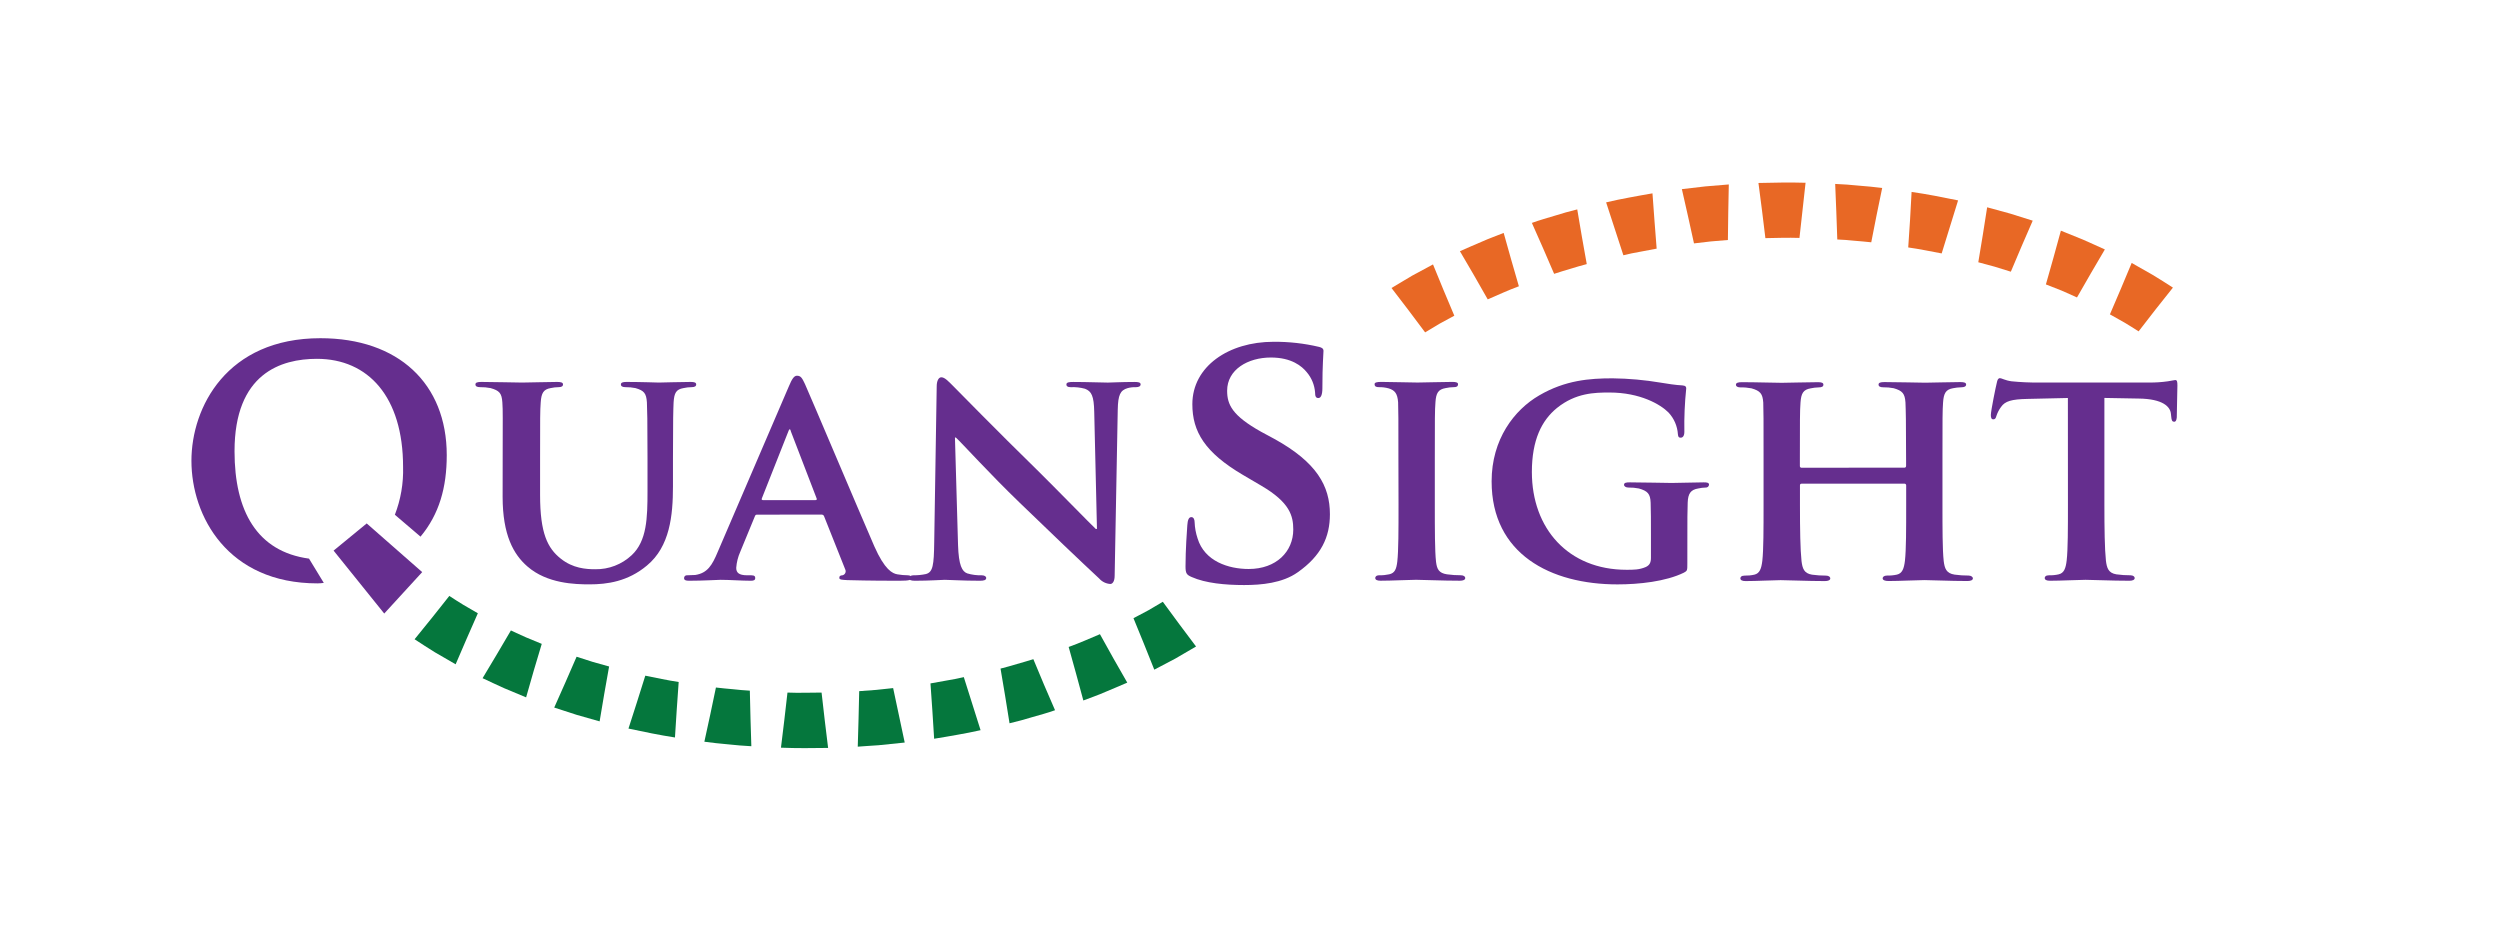
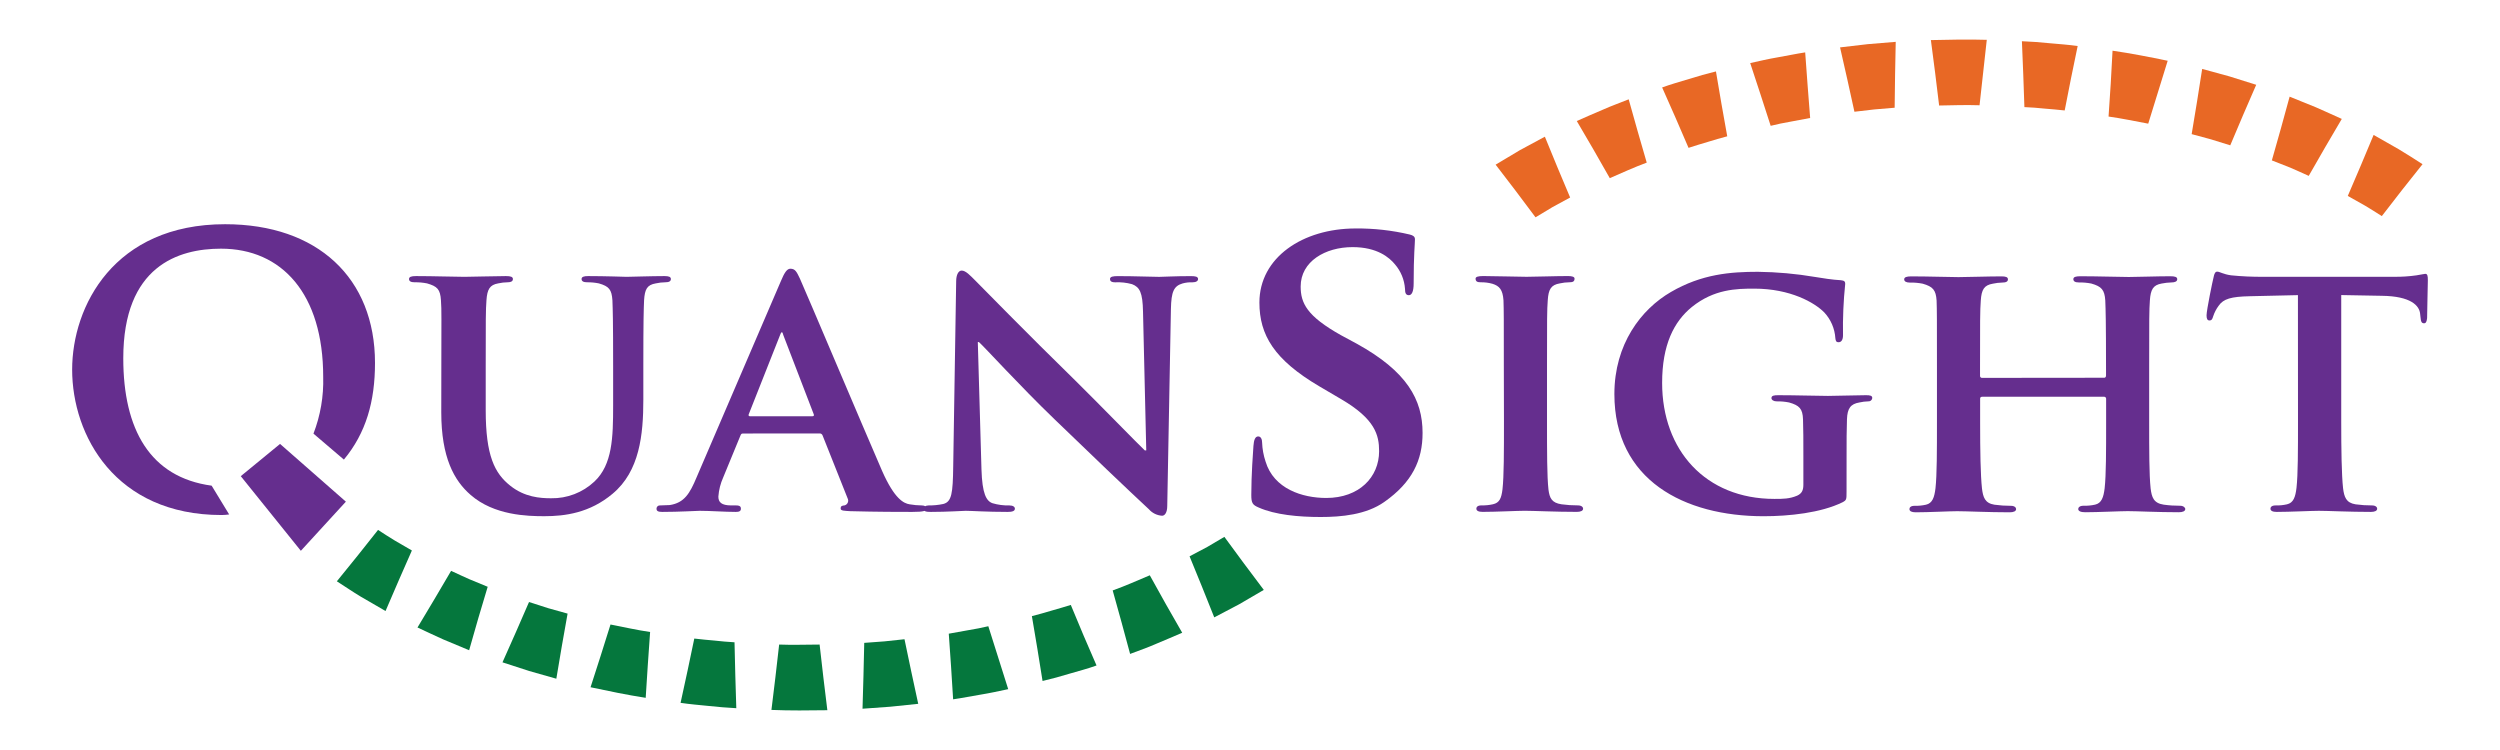
- <svg xmlns="http://www.w3.org/2000/svg" id="Layer_1" data-name="Layer 1" viewBox="0 0 914.16 346.02">
-   <defs>
-     <style>.cls-1{fill:#652e8e;}.cls-2{fill:#05773d;}.cls-3{fill:#e86825;}</style>
+ <svg xmlns="http://www.w3.org/2000/svg" id="Layer_1" data-name="Layer 1" viewBox="0 0 300 90" version="1.1" width="300" height="90">
+   <defs id="defs3761">
+     <style id="style3759">.cls-1{fill:#652e8e;}.cls-2{fill:#05773d;}.cls-3{fill:#e86825;}</style>
  </defs>
-   <polygon class="cls-1" points="154.38 209.2 140.5 224.35 121.98 201.34 134.09 191.4 154.38 209.2" />
-   <path class="cls-1" d="M113,204.27C94,201.69,85.76,186.93,85.76,165c0-28.47,17-33.79,30.13-33.79,18.75,0,31.5,13.9,31.5,39.51a45,45,0,0,1-3,17.51l9.38,8c6.82-8.2,9.59-17.93,9.59-29.79,0-26.19-17.73-42.77-46.2-42.77C82.9,123.67,70,148.94,70,168.5c0,20.24,13.26,44.82,46.08,44.82a17.31,17.31,0,0,0,2.32-.18Z" />
-   <path class="cls-1" d="M183.81,167.48c0-14.59.11-17.31-.12-20.36-.22-3.4-1.13-4.3-4.3-5.21a18.3,18.3,0,0,0-3.84-.34c-1.13,0-1.7-.33-1.7-1s.68-.91,2.15-.91c5.32,0,12,.23,14.93.23,2.49,0,9.17-.23,12.79-.23,1.47,0,2.15.23,2.15.91s-.57,1-1.59,1a14.28,14.28,0,0,0-2.94.34c-2.6.46-3.39,1.81-3.62,5.21-.23,3-.23,5.77-.23,20.36V181c0,14,2.72,19.45,7.59,23.3,4.41,3.51,9.16,3.85,12.55,3.85A19,19,0,0,0,231,203c5.55-5.21,5.77-13.58,5.77-23.42V167.48c0-14.59-.11-17.31-.22-20.36-.23-3.28-1-4.3-4.19-5.21a17.54,17.54,0,0,0-3.62-.34c-1.13,0-1.7-.33-1.7-1s.68-.91,2-.91c5.09,0,11.76.23,11.88.23,1.13,0,7.8-.23,11.65-.23,1.36,0,2,.23,2,.91s-.57,1-1.7,1a14.2,14.2,0,0,0-2.94.34c-2.72.46-3.4,1.81-3.62,5.21-.12,3-.23,5.77-.23,20.36v10.3c0,10.74-1.13,22.06-9.5,29-7,5.88-14.6,6.9-21,6.9-5.21,0-15.5-.23-22.74-6.56-5.09-4.41-9.05-11.54-9.05-25.46Z" />
-   <path class="cls-1" d="M276.91,188.19c-.57,0-.68.11-.91.67l-5.31,12.9a17.47,17.47,0,0,0-1.48,5.88c0,1.7.91,2.72,4,2.72h1.48c1.24,0,1.47.45,1.47,1,0,.79-.57,1-1.59,1-3.28,0-7.92-.34-11.08-.34-1,0-6.34.34-11.54.34-1.25,0-1.81-.23-1.81-1a1,1,0,0,1,1.13-1c.9,0,2-.11,2.94-.11,4.52-.68,6.22-3.62,8.26-8.49l26-60.52c1.13-2.72,1.92-3.85,2.94-3.85,1.47,0,1.92.9,2.94,3.05,2.38,5.32,19,44.69,25.34,59.29,3.85,8.71,6.68,10,8.49,10.29a23.51,23.51,0,0,0,3.73.34c.91,0,1.36.34,1.36,1s-.57,1-4.3,1c-3.51,0-10.75,0-19.12-.23-1.81-.11-2.94-.11-2.94-.79s.22-.91,1.24-1a1.51,1.51,0,0,0,.91-2.15l-7.7-19.35a.93.93,0,0,0-1-.67Zm21.27-5.32c.45,0,.56-.23.45-.57l-9.39-24.43c-.11-.34-.23-.91-.45-.91s-.46.57-.57.91l-9.62,24.32c-.22.45,0,.68.34.68Z" />
-   <path class="cls-1" d="M350.32,199.27c.23,7.47,1.47,9.73,3.4,10.41a16.73,16.73,0,0,0,5.2.68c1.13,0,1.7.45,1.7,1,0,.79-.91,1-2.26,1-6.45,0-11.09-.34-12.9-.34-.91,0-5.66.34-10.75.34-1.36,0-2.26-.12-2.26-1,0-.57.68-1,1.58-1a20.48,20.48,0,0,0,4.53-.45c2.6-.68,2.94-3.28,3.05-11.66l.91-57c0-1.93.68-3.29,1.69-3.29,1.25,0,2.61,1.48,4.3,3.17,1.25,1.25,16.18,16.52,30.66,30.66,6.79,6.68,20,20.25,21.5,21.61h.45l-1-42.76c-.11-5.89-1-7.58-3.39-8.49a16.6,16.6,0,0,0-5.21-.57c-1.24,0-1.58-.45-1.58-1,0-.79,1-.91,2.49-.91,5.2,0,10.52.23,12.67.23,1.13,0,4.86-.23,9.73-.23,1.36,0,2.26.12,2.26.91,0,.56-.56,1-1.7,1a10.06,10.06,0,0,0-3.05.34c-2.72.8-3.51,2.49-3.62,7.92l-1.13,60.64c0,2.15-.79,3.06-1.59,3.06a5.92,5.92,0,0,1-4.07-2c-6.22-5.77-18.67-17.65-29.07-27.72C362,173.37,351.45,161.71,349.53,160h-.34Z" />
-   <path class="cls-1" d="M435.76,211c-1.86-.8-2.26-1.34-2.26-3.88,0-6.14.53-13.22.66-15.09s.54-2.94,1.47-2.94,1.2,1.07,1.2,1.88a21.07,21.07,0,0,0,1.07,5.87c2.54,8.42,11.35,11.22,18.7,11.22,10.15,0,16.3-6.41,16.3-14.42,0-4.95-1.21-9.89-11.63-16l-6.81-4C440.57,165.45,436,157.83,436,147.81c0-13.88,13.36-22.83,29.65-22.83a69.76,69.76,0,0,1,16.7,1.87c1.07.26,1.6.66,1.6,1.47,0,1.46-.4,4.67-.4,13.62,0,2.4-.54,3.61-1.47,3.61s-1.2-.67-1.2-2a12.88,12.88,0,0,0-3.07-7.48c-1.74-2.13-5.48-5.34-13.09-5.34-8.42,0-16,4.41-16,12.15,0,5.08,1.87,9.09,12.42,15L466,160.5c15.49,8.55,20.3,17.23,20.3,27.52,0,8.41-3.21,15.22-11.75,21.23-5.61,4-13.36,4.68-19.64,4.68C448.05,213.93,440.84,213.26,435.76,211Z" />
-   <path class="cls-1" d="M511.35,167.48c0-14.59,0-17.31-.11-20.36-.23-3.28-1.25-4.41-3.4-5.09a12.66,12.66,0,0,0-3.62-.46c-1,0-1.58-.22-1.58-1.13,0-.56.79-.79,2.38-.79,3.73,0,10.52.23,13.34.23,2.49,0,8.94-.23,12.79-.23,1.24,0,2,.23,2,.79,0,.91-.57,1.13-1.59,1.13a14.2,14.2,0,0,0-2.94.34c-2.72.46-3.51,1.81-3.73,5.21-.23,3-.23,5.77-.23,20.36v17c0,9.28,0,17,.45,21,.34,2.61,1,4.08,4,4.53a36.67,36.67,0,0,0,5.09.34c1.13,0,1.59.57,1.59,1,0,.68-.79,1-1.93,1-6.56,0-13.35-.34-16.06-.34-2.26,0-9,.34-13,.34-1.25,0-1.92-.34-1.92-1,0-.45.34-1,1.58-1A14.52,14.52,0,0,0,508,210c2-.45,2.6-1.81,2.94-4.64.45-4,.45-11.65.45-20.93Z" />
-   <path class="cls-1" d="M617,206c0,2.6,0,2.71-1.24,3.39-6.68,3.28-16.52,4.3-24.33,4.3-24.43,0-46-11.09-46-37.67,0-15.39,8.26-26.14,17.42-31.45,9.51-5.55,18.44-6.23,26.81-6.23a113.41,113.41,0,0,1,17.65,1.59c2,.34,5.55.9,7.92,1,1.13.11,1.36.45,1.36,1.13a130.16,130.16,0,0,0-.68,15.84c0,1.47-.56,2.15-1.36,2.15s-.9-.46-1-1.25a12.85,12.85,0,0,0-3.4-7.92c-2.94-3-10.41-7.35-21.61-7.35-5.43,0-12.33.11-19.23,5.66-5.54,4.52-9.16,11.65-9.16,23.41,0,20.71,13.35,35.75,34.62,35.75,2.6,0,4.64,0,7-1,1.47-.67,1.92-1.69,1.92-3.39v-8.82c0-4.75,0-8.37-.11-11.32-.11-3.28-1.13-4.3-4.3-5.2a17.68,17.68,0,0,0-3.85-.34c-.9,0-1.58-.45-1.58-1,0-.79.79-.9,2.15-.9,5.2,0,12.33.22,15.27.22,3.17,0,8.38-.22,11.66-.22,1.35,0,2,.11,2,.9a1.14,1.14,0,0,1-1.24,1,13.36,13.36,0,0,0-2.72.34c-2.71.45-3.73,1.81-3.84,5.2-.12,2.95-.12,6.79-.12,11.54Z" />
-   <path class="cls-1" d="M696.42,171c.23,0,.57-.11.57-.68v-2c0-14.59-.11-18.1-.23-21.15-.22-3.28-1.13-4.3-4.3-5.21a18.3,18.3,0,0,0-3.84-.34c-1.13,0-1.7-.33-1.7-1s.68-.91,2.15-.91c5.32,0,12.33.23,14.93.23,2.38,0,8.94-.23,12.79-.23,1.47,0,2.15.23,2.15.91s-.68,1-1.81,1a17.38,17.38,0,0,0-3,.34c-2.6.46-3.39,1.81-3.62,5.21-.22,3-.22,5.77-.22,20.36v17c0,8.83,0,16.41.45,20.59.34,2.72.91,4.53,4,5a35.54,35.54,0,0,0,5.09.34c1,0,1.59.57,1.59,1,0,.68-.8,1-2,1-6.45,0-13-.34-15.73-.34-2.26,0-9.27.34-13.12.34-1.36,0-2.15-.34-2.15-1,0-.45.45-1,1.58-1a14.79,14.79,0,0,0,3.62-.34c2-.45,2.61-2.26,2.95-5.09.45-4.07.45-11.43.45-20.25v-7.35a.6.6,0,0,0-.57-.57H658.86c-.34,0-.68.11-.68.57v7.35c0,8.82.12,16.18.57,20.36.34,2.72.9,4.53,3.85,5a36.56,36.56,0,0,0,5.09.34c1.13,0,1.58.57,1.58,1,0,.68-.79,1-2,1-6.44,0-13.34-.34-16.17-.34-2.27,0-8.83.34-12.79.34-1.24,0-1.92-.34-1.92-1,0-.45.34-1,1.58-1a14.46,14.46,0,0,0,3.51-.34c2-.45,2.6-2.26,2.94-5.09.45-4.07.45-11.65.45-20.48v-17c0-14.59,0-17.31-.11-20.36-.22-3.28-1.13-4.3-4.3-5.21a18.75,18.75,0,0,0-4-.34c-1,0-1.69-.33-1.69-1s.79-.91,2.14-.91c5.32,0,11.88.23,14.6.23,2.38,0,9.28-.23,13.24-.23,1.35,0,2,.23,2,.91s-.56,1-1.81,1a15.12,15.12,0,0,0-2.83.34c-2.71.46-3.5,1.81-3.73,5.21-.23,3-.23,6.56-.23,21.15v2a.6.6,0,0,0,.68.68Z" />
-   <path class="cls-1" d="M756.15,145.53l-14.82.34c-5.77.12-8.15.8-9.62,2.94a11.36,11.36,0,0,0-1.7,3.29c-.22.79-.45,1.24-1.13,1.24s-.9-.57-.9-1.58c0-1.59,1.92-10.86,2.15-11.66.22-1.24.56-1.81,1.13-1.81.79,0,1.81.8,4.3,1.14a93.16,93.16,0,0,0,10,.45H785.9a45,45,0,0,0,6.79-.45c1.58-.23,2.37-.46,2.71-.46.68,0,.8.57.8,2,0,2-.23,9.16-.23,11.65-.11,1-.34,1.59-.91,1.59-.79,0-1-.46-1.13-1.93l-.11-1c-.23-2.49-2.83-5.43-11.77-5.54l-12.55-.23v38.92c0,8.83.11,16.41.56,20.59.34,2.72.91,4.53,3.85,5a36.67,36.67,0,0,0,5.09.34c1.13,0,1.58.57,1.58,1,0,.68-.79,1-1.92,1-6.56,0-13.24-.34-16.06-.34-2.27,0-9.06.34-13,.34-1.24,0-1.92-.34-1.92-1,0-.45.34-1,1.59-1a13.77,13.77,0,0,0,3.5-.34c2-.45,2.61-2.26,2.94-5.09.46-4.07.46-11.65.46-20.48Z" />
-   <g id="bottom">
-     <path class="cls-2" d="M166.61,242.91,159,238.5c-2.51-1.51-4.93-3.17-7.4-4.75q6.44-7.86,12.7-15.84c1.72,1.09,3.39,2.24,5.15,3.27l5.28,3.07C172,230.43,169.26,236.68,166.61,242.91Z" />
-     <path class="cls-2" d="M192.38,255l-8-3.34c-2.66-1.18-5.28-2.45-7.92-3.67q5.25-8.7,10.36-17.46c1.87.85,3.71,1.75,5.59,2.56l5.69,2.35Q195.14,245.15,192.38,255Z" />
-     <path class="cls-2" d="M219.26,263.78l-8.34-2.37-8.26-2.68q4.16-9.27,8.18-18.59l5.89,1.89c2,.59,4,1.12,6,1.68Q220.91,253.73,219.26,263.78Z" />
-     <path class="cls-2" d="M246.81,269.67c-5.69-.88-11.34-2.05-17-3.26q3.13-9.63,6.15-19.34c4.07.79,8.11,1.71,12.21,2.31Q247.43,259.52,246.81,269.67Z" />
-     <path class="cls-2" d="M274.74,272.87c-1.44-.1-2.87-.17-4.3-.29l-4.3-.41c-2.86-.28-5.73-.53-8.58-.95q2.19-9.9,4.23-19.82c2.06.28,4.13.41,6.2.62s4.13.44,6.2.53Q274.4,262.71,274.74,272.87Z" />
-     <path class="cls-2" d="M302.81,273.49c-5.75.08-11.49.15-17.24-.09q1.26-10.06,2.38-20.15c4.15.18,8.31,0,12.47,0Q301.55,263.42,302.81,273.49Z" />
-     <path class="cls-2" d="M330.82,271.52l-8.57.89-8.6.62q.32-10.15.53-20.3l6.22-.46,6.19-.66Q328.65,261.57,330.82,271.52Z" />
-     <path class="cls-2" d="M358.56,267c-2.82.6-5.63,1.22-8.47,1.68s-5.66,1.05-8.51,1.45c-.4-6.75-.85-13.48-1.34-20.23l6.13-1.1,3.06-.55,3-.65Q355.45,257.26,358.56,267Z" />
-     <path class="cls-2" d="M385.79,259.7c-2.73,1-5.52,1.7-8.29,2.52l-4.16,1.2-4.19,1.06q-1.57-10-3.29-20c2-.48,4-1.09,6-1.67s4-1.14,6-1.77Q381.7,250.39,385.79,259.7Z" />
-     <path class="cls-2" d="M412.2,249.61c-2.65,1.17-5.34,2.27-8,3.4l-2,.84-2,.77-4.06,1.52q-2.62-9.81-5.37-19.57c3.89-1.39,7.64-3.07,11.44-4.67C405.46,237.83,408.82,243.76,412.2,249.61Z" />
-     <path class="cls-2" d="M437.35,236.4l-7.55,4.41-7.72,4.06q-3.74-9.45-7.61-18.82l5.44-2.88,5.29-3.12Q431.19,228.27,437.35,236.4Z" />
-   </g>
-   <g id="top">
-     <path class="cls-3" d="M779.48,96.15l7.63,4.34c2.52,1.48,5,3.12,7.45,4.68q-6.36,7.92-12.55,16c-1.73-1.07-3.41-2.21-5.17-3.22l-5.32-3C774.23,108.68,776.89,102.41,779.48,96.15Z" />
-     <path class="cls-3" d="M753.59,84.35l8.08,3.27c2.67,1.15,5.31,2.4,8,3.59q-5.18,8.75-10.19,17.56c-1.88-.83-3.73-1.71-5.62-2.51L748.11,104Q750.93,94.19,753.59,84.35Z" />
-     <path class="cls-3" d="M726.63,75.8,735,78.09l8.29,2.6q-4.08,9.3-8,18.66l-5.9-1.83c-2-.57-4-1.08-6-1.62Q725.09,85.86,726.63,75.8Z" />
-     <path class="cls-3" d="M699,70.18c5.7.82,11.36,1.94,17,3.1q-3,9.66-6,19.39c-4.08-.75-8.12-1.62-12.23-2.19Q698.5,80.34,699,70.18Z" />
-     <path class="cls-3" d="M671.06,67.26c1.44.08,2.87.13,4.31.24l4.3.38c2.86.24,5.73.47,8.58.85q-2.09,9.93-4,19.87c-2.06-.26-4.14-.37-6.2-.57s-4.14-.4-6.22-.46Q671.5,77.41,671.06,67.26Z" />
-     <path class="cls-3" d="M643,66.91c5.74-.13,11.49-.26,17.23-.08Q659.08,76.91,658,87c-4.15-.14-8.31,0-12.46.08Q644.35,77,643,66.91Z" />
-     <path class="cls-3" d="M615,69.16l8.57-1,8.59-.71q-.23,10.16-.33,20.31l-6.21.52-6.19.72Q617.28,79.08,615,69.16Z" />
-     <path class="cls-3" d="M587.3,74c2.81-.63,5.62-1.29,8.45-1.77s5.66-1.1,8.5-1.53c.47,6.75,1,13.46,1.53,20.22l-6.11,1.15-3.06.58-3,.69Q590.5,83.65,587.3,74Z" />
-     <path class="cls-3" d="M560.15,81.51c2.72-1,5.5-1.76,8.26-2.6l4.14-1.24,4.19-1.1q1.66,10,3.48,20c-2,.5-4,1.13-6,1.73s-4,1.18-5.93,1.83Q564.31,90.79,560.15,81.51Z" />
-     <path class="cls-3" d="M533.84,91.86c2.64-1.2,5.31-2.32,8-3.48l2-.86,2-.79,4-1.56q2.71,9.78,5.56,19.51c-3.87,1.43-7.61,3.15-11.39,4.79C540.69,103.57,537.28,97.68,533.84,91.86Z" />
-     <path class="cls-3" d="M508.82,105.31l7.5-4.48L524,96.69q3.82,9.42,7.79,18.75l-5.41,2.94-5.26,3.16Q515.06,113.38,508.82,105.31Z" />
+   <g id="g3927" transform="matrix(0.3892636,0,0,0.3892636,-18.59005,-21.23451)">
+     <polygon class="cls-1" points="140.5,224.35 121.98,201.34 134.09,191.4 154.38,209.2 " id="polygon3765" />
+     <path class="cls-1" d="M 113,204.27 C 94,201.69 85.76,186.93 85.76,165 c 0,-28.47 17,-33.79 30.13,-33.79 18.75,0 31.5,13.9 31.5,39.51 a 45,45 0 0 1 -3,17.51 l 9.38,8 c 6.82,-8.2 9.59,-17.93 9.59,-29.79 0,-26.19 -17.73,-42.77 -46.2,-42.77 -34.26,0 -47.16,25.27 -47.16,44.83 0,20.24 13.26,44.82 46.08,44.82 a 17.31,17.31 0 0 0 2.32,-0.18 z" id="path3767" />
+     <path class="cls-1" d="m 183.81,167.48 c 0,-14.59 0.11,-17.31 -0.12,-20.36 -0.22,-3.4 -1.13,-4.3 -4.3,-5.21 a 18.3,18.3 0 0 0 -3.84,-0.34 c -1.13,0 -1.7,-0.33 -1.7,-1 0,-0.67 0.68,-0.91 2.15,-0.91 5.32,0 12,0.23 14.93,0.23 2.49,0 9.17,-0.23 12.79,-0.23 1.47,0 2.15,0.23 2.15,0.91 0,0.68 -0.57,1 -1.59,1 a 14.28,14.28 0 0 0 -2.94,0.34 c -2.6,0.46 -3.39,1.81 -3.62,5.21 -0.23,3 -0.23,5.77 -0.23,20.36 V 181 c 0,14 2.72,19.45 7.59,23.3 4.41,3.51 9.16,3.85 12.55,3.85 A 19,19 0 0 0 231,203 c 5.55,-5.21 5.77,-13.58 5.77,-23.42 v -12.1 c 0,-14.59 -0.11,-17.31 -0.22,-20.36 -0.23,-3.28 -1,-4.3 -4.19,-5.21 a 17.54,17.54 0 0 0 -3.62,-0.34 c -1.13,0 -1.7,-0.33 -1.7,-1 0,-0.67 0.68,-0.91 2,-0.91 5.09,0 11.76,0.23 11.88,0.23 1.13,0 7.8,-0.23 11.65,-0.23 1.36,0 2,0.23 2,0.91 0,0.68 -0.57,1 -1.7,1 a 14.2,14.2 0 0 0 -2.94,0.34 c -2.72,0.46 -3.4,1.81 -3.62,5.21 -0.12,3 -0.23,5.77 -0.23,20.36 v 10.3 c 0,10.74 -1.13,22.06 -9.5,29 -7,5.88 -14.6,6.9 -21,6.9 -5.21,0 -15.5,-0.23 -22.74,-6.56 -5.09,-4.41 -9.05,-11.54 -9.05,-25.46 z" id="path3769" />
+     <path class="cls-1" d="m 276.91,188.19 c -0.57,0 -0.68,0.11 -0.91,0.67 l -5.31,12.9 a 17.47,17.47 0 0 0 -1.48,5.88 c 0,1.7 0.91,2.72 4,2.72 h 1.48 c 1.24,0 1.47,0.45 1.47,1 0,0.79 -0.57,1 -1.59,1 -3.28,0 -7.92,-0.34 -11.08,-0.34 -1,0 -6.34,0.34 -11.54,0.34 -1.25,0 -1.81,-0.23 -1.81,-1 a 1,1 0 0 1 1.13,-1 c 0.9,0 2,-0.11 2.94,-0.11 4.52,-0.68 6.22,-3.62 8.26,-8.49 l 26,-60.52 c 1.13,-2.72 1.92,-3.85 2.94,-3.85 1.47,0 1.92,0.9 2.94,3.05 2.38,5.32 19,44.69 25.34,59.29 3.85,8.71 6.68,10 8.49,10.29 a 23.51,23.51 0 0 0 3.73,0.34 c 0.91,0 1.36,0.34 1.36,1 0,0.66 -0.57,1 -4.3,1 -3.51,0 -10.75,0 -19.12,-0.23 -1.81,-0.11 -2.94,-0.11 -2.94,-0.79 0,-0.68 0.22,-0.91 1.24,-1 a 1.51,1.51 0 0 0 0.91,-2.15 l -7.7,-19.35 a 0.93,0.93 0 0 0 -1,-0.67 z m 21.27,-5.32 c 0.45,0 0.56,-0.23 0.45,-0.57 l -9.39,-24.43 c -0.11,-0.34 -0.23,-0.91 -0.45,-0.91 -0.22,0 -0.46,0.57 -0.57,0.91 l -9.62,24.32 c -0.22,0.45 0,0.68 0.34,0.68 z" id="path3771" />
+     <path class="cls-1" d="m 350.32,199.27 c 0.23,7.47 1.47,9.73 3.4,10.41 a 16.73,16.73 0 0 0 5.2,0.68 c 1.13,0 1.7,0.45 1.7,1 0,0.79 -0.91,1 -2.26,1 -6.45,0 -11.09,-0.34 -12.9,-0.34 -0.91,0 -5.66,0.34 -10.75,0.34 -1.36,0 -2.26,-0.12 -2.26,-1 0,-0.57 0.68,-1 1.58,-1 a 20.48,20.48 0 0 0 4.53,-0.45 c 2.6,-0.68 2.94,-3.28 3.05,-11.66 l 0.91,-57 c 0,-1.93 0.68,-3.29 1.69,-3.29 1.25,0 2.61,1.48 4.3,3.17 1.25,1.25 16.18,16.52 30.66,30.66 6.79,6.68 20,20.25 21.5,21.61 h 0.45 l -1,-42.76 c -0.11,-5.89 -1,-7.58 -3.39,-8.49 a 16.6,16.6 0 0 0 -5.21,-0.57 c -1.24,0 -1.58,-0.45 -1.58,-1 0,-0.79 1,-0.91 2.49,-0.91 5.2,0 10.52,0.23 12.67,0.23 1.13,0 4.86,-0.23 9.73,-0.23 1.36,0 2.26,0.12 2.26,0.91 0,0.56 -0.56,1 -1.7,1 a 10.06,10.06 0 0 0 -3.05,0.34 c -2.72,0.8 -3.51,2.49 -3.62,7.92 l -1.13,60.64 c 0,2.15 -0.79,3.06 -1.59,3.06 a 5.92,5.92 0 0 1 -4.07,-2 C 395.71,205.77 383.26,193.89 372.86,183.82 362,173.37 351.45,161.71 349.53,160 h -0.34 z" id="path3773" />
+     <path class="cls-1" d="m 435.76,211 c -1.86,-0.8 -2.26,-1.34 -2.26,-3.88 0,-6.14 0.53,-13.22 0.66,-15.09 0.13,-1.87 0.54,-2.94 1.47,-2.94 0.93,0 1.2,1.07 1.2,1.88 a 21.07,21.07 0 0 0 1.07,5.87 c 2.54,8.42 11.35,11.22 18.7,11.22 10.15,0 16.3,-6.41 16.3,-14.42 0,-4.95 -1.21,-9.89 -11.63,-16 l -6.81,-4 C 440.57,165.45 436,157.83 436,147.81 c 0,-13.88 13.36,-22.83 29.65,-22.83 a 69.76,69.76 0 0 1 16.7,1.87 c 1.07,0.26 1.6,0.66 1.6,1.47 0,1.46 -0.4,4.67 -0.4,13.62 0,2.4 -0.54,3.61 -1.47,3.61 -0.93,0 -1.2,-0.67 -1.2,-2 a 12.88,12.88 0 0 0 -3.07,-7.48 c -1.74,-2.13 -5.48,-5.34 -13.09,-5.34 -8.42,0 -16,4.41 -16,12.15 0,5.08 1.87,9.09 12.42,15 l 4.86,2.62 c 15.49,8.55 20.3,17.23 20.3,27.52 0,8.41 -3.21,15.22 -11.75,21.23 -5.61,4 -13.36,4.68 -19.64,4.68 -6.86,0 -14.07,-0.67 -19.15,-2.93 z" id="path3775" />
+     <path class="cls-1" d="m 511.35,167.48 c 0,-14.59 0,-17.31 -0.11,-20.36 -0.23,-3.28 -1.25,-4.41 -3.4,-5.09 a 12.66,12.66 0 0 0 -3.62,-0.46 c -1,0 -1.58,-0.22 -1.58,-1.13 0,-0.56 0.79,-0.79 2.38,-0.79 3.73,0 10.52,0.23 13.34,0.23 2.49,0 8.94,-0.23 12.79,-0.23 1.24,0 2,0.23 2,0.79 0,0.91 -0.57,1.13 -1.59,1.13 a 14.2,14.2 0 0 0 -2.94,0.34 c -2.72,0.46 -3.51,1.81 -3.73,5.21 -0.23,3 -0.23,5.77 -0.23,20.36 v 17 c 0,9.28 0,17 0.45,21 0.34,2.61 1,4.08 4,4.53 a 36.67,36.67 0 0 0 5.09,0.34 c 1.13,0 1.59,0.57 1.59,1 0,0.68 -0.79,1 -1.93,1 -6.56,0 -13.35,-0.34 -16.06,-0.34 -2.26,0 -9,0.34 -13,0.34 -1.25,0 -1.92,-0.34 -1.92,-1 0,-0.45 0.34,-1 1.58,-1 A 14.52,14.52 0 0 0 508,210 c 2,-0.45 2.6,-1.81 2.94,-4.64 0.45,-4 0.45,-11.65 0.45,-20.93 z" id="path3777" />
+     <path class="cls-1" d="m 617,206 c 0,2.6 0,2.71 -1.24,3.39 -6.68,3.28 -16.52,4.3 -24.33,4.3 -24.43,0 -46,-11.09 -46,-37.67 0,-15.39 8.26,-26.14 17.42,-31.45 9.51,-5.55 18.44,-6.23 26.81,-6.23 a 113.41,113.41 0 0 1 17.65,1.59 c 2,0.34 5.55,0.9 7.92,1 1.13,0.11 1.36,0.45 1.36,1.13 a 130.16,130.16 0 0 0 -0.68,15.84 c 0,1.47 -0.56,2.15 -1.36,2.15 -0.8,0 -0.9,-0.46 -1,-1.25 a 12.85,12.85 0 0 0 -3.4,-7.92 c -2.94,-3 -10.41,-7.35 -21.61,-7.35 -5.43,0 -12.33,0.11 -19.23,5.66 -5.54,4.52 -9.16,11.65 -9.16,23.41 0,20.71 13.35,35.75 34.62,35.75 2.6,0 4.64,0 7,-1 1.47,-0.67 1.92,-1.69 1.92,-3.39 v -8.82 c 0,-4.75 0,-8.37 -0.11,-11.32 -0.11,-3.28 -1.13,-4.3 -4.3,-5.2 a 17.68,17.68 0 0 0 -3.85,-0.34 c -0.9,0 -1.58,-0.45 -1.58,-1 0,-0.79 0.79,-0.9 2.15,-0.9 5.2,0 12.33,0.22 15.27,0.22 3.17,0 8.38,-0.22 11.66,-0.22 1.35,0 2,0.11 2,0.9 a 1.14,1.14 0 0 1 -1.24,1 13.36,13.36 0 0 0 -2.72,0.34 c -2.71,0.45 -3.73,1.81 -3.84,5.2 -0.12,2.95 -0.12,6.79 -0.12,11.54 z" id="path3779" />
+     <path class="cls-1" d="m 696.42,171 c 0.23,0 0.57,-0.11 0.57,-0.68 v -2 c 0,-14.59 -0.11,-18.1 -0.23,-21.15 -0.22,-3.28 -1.13,-4.3 -4.3,-5.21 a 18.3,18.3 0 0 0 -3.84,-0.34 c -1.13,0 -1.7,-0.33 -1.7,-1 0,-0.67 0.68,-0.91 2.15,-0.91 5.32,0 12.33,0.23 14.93,0.23 2.38,0 8.94,-0.23 12.79,-0.23 1.47,0 2.15,0.23 2.15,0.91 0,0.68 -0.68,1 -1.81,1 a 17.38,17.38 0 0 0 -3,0.34 c -2.6,0.46 -3.39,1.81 -3.62,5.21 -0.22,3 -0.22,5.77 -0.22,20.36 v 17 c 0,8.83 0,16.41 0.45,20.59 0.34,2.72 0.91,4.53 4,5 a 35.54,35.54 0 0 0 5.09,0.34 c 1,0 1.59,0.57 1.59,1 0,0.68 -0.8,1 -2,1 -6.45,0 -13,-0.34 -15.73,-0.34 -2.26,0 -9.27,0.34 -13.12,0.34 -1.36,0 -2.15,-0.34 -2.15,-1 0,-0.45 0.45,-1 1.58,-1 a 14.79,14.79 0 0 0 3.62,-0.34 c 2,-0.45 2.61,-2.26 2.95,-5.09 0.45,-4.07 0.45,-11.43 0.45,-20.25 v -7.35 a 0.6,0.6 0 0 0 -0.57,-0.57 h -37.59 c -0.34,0 -0.68,0.11 -0.68,0.57 v 7.35 c 0,8.82 0.12,16.18 0.57,20.36 0.34,2.72 0.9,4.53 3.85,5 a 36.56,36.56 0 0 0 5.09,0.34 c 1.13,0 1.58,0.57 1.58,1 0,0.68 -0.79,1 -2,1 -6.44,0 -13.34,-0.34 -16.17,-0.34 -2.27,0 -8.83,0.34 -12.79,0.34 -1.24,0 -1.92,-0.34 -1.92,-1 0,-0.45 0.34,-1 1.58,-1 a 14.46,14.46 0 0 0 3.51,-0.34 c 2,-0.45 2.6,-2.26 2.94,-5.09 0.45,-4.07 0.45,-11.65 0.45,-20.48 v -17 c 0,-14.59 0,-17.31 -0.11,-20.36 -0.22,-3.28 -1.13,-4.3 -4.3,-5.21 a 18.75,18.75 0 0 0 -4,-0.34 c -1,0 -1.69,-0.33 -1.69,-1 0,-0.67 0.79,-0.91 2.14,-0.91 5.32,0 11.88,0.23 14.6,0.23 2.38,0 9.28,-0.23 13.24,-0.23 1.35,0 2,0.23 2,0.91 0,0.68 -0.56,1 -1.81,1 a 15.12,15.12 0 0 0 -2.83,0.34 c -2.71,0.46 -3.5,1.81 -3.73,5.21 -0.23,3 -0.23,6.56 -0.23,21.15 v 2 a 0.6,0.6 0 0 0 0.68,0.68 z" id="path3781" />
+     <path class="cls-1" d="m 756.15,145.53 -14.82,0.34 c -5.77,0.12 -8.15,0.8 -9.62,2.94 a 11.36,11.36 0 0 0 -1.7,3.29 c -0.22,0.79 -0.45,1.24 -1.13,1.24 -0.68,0 -0.9,-0.57 -0.9,-1.58 0,-1.59 1.92,-10.86 2.15,-11.66 0.22,-1.24 0.56,-1.81 1.13,-1.81 0.79,0 1.81,0.8 4.3,1.14 a 93.16,93.16 0 0 0 10,0.45 h 40.34 a 45,45 0 0 0 6.79,-0.45 c 1.58,-0.23 2.37,-0.46 2.71,-0.46 0.68,0 0.8,0.57 0.8,2 0,2 -0.23,9.16 -0.23,11.65 -0.11,1 -0.34,1.59 -0.91,1.59 -0.79,0 -1,-0.46 -1.13,-1.93 l -0.11,-1 c -0.23,-2.49 -2.83,-5.43 -11.77,-5.54 l -12.55,-0.23 v 38.92 c 0,8.83 0.11,16.41 0.56,20.59 0.34,2.72 0.91,4.53 3.85,5 a 36.67,36.67 0 0 0 5.09,0.34 c 1.13,0 1.58,0.57 1.58,1 0,0.68 -0.79,1 -1.92,1 -6.56,0 -13.24,-0.34 -16.06,-0.34 -2.27,0 -9.06,0.34 -13,0.34 -1.24,0 -1.92,-0.34 -1.92,-1 0,-0.45 0.34,-1 1.59,-1 a 13.77,13.77 0 0 0 3.5,-0.34 c 2,-0.45 2.61,-2.26 2.94,-5.09 0.46,-4.07 0.46,-11.65 0.46,-20.48 z" id="path3783" />
+     <g id="bottom">
+       <path class="cls-2" d="M 166.61,242.91 159,238.5 c -2.51,-1.51 -4.93,-3.17 -7.4,-4.75 q 6.44,-7.86 12.7,-15.84 c 1.72,1.09 3.39,2.24 5.15,3.27 l 5.28,3.07 c -2.73,6.18 -5.47,12.43 -8.12,18.66 z" id="path3785" />
+       <path class="cls-2" d="m 192.38,255 -8,-3.34 c -2.66,-1.18 -5.28,-2.45 -7.92,-3.67 q 5.25,-8.7 10.36,-17.46 c 1.87,0.85 3.71,1.75 5.59,2.56 l 5.69,2.35 q -2.96,9.71 -5.72,19.56 z" id="path3787" />
+       <path class="cls-2" d="m 219.26,263.78 -8.34,-2.37 -8.26,-2.68 q 4.16,-9.27 8.18,-18.59 l 5.89,1.89 c 2,0.59 4,1.12 6,1.68 q -1.82,10.02 -3.47,20.07 z" id="path3789" />
+       <path class="cls-2" d="m 246.81,269.67 c -5.69,-0.88 -11.34,-2.05 -17,-3.26 q 3.13,-9.63 6.15,-19.34 c 4.07,0.79 8.11,1.71 12.21,2.31 q -0.74,10.14 -1.36,20.29 z" id="path3791" />
+       <path class="cls-2" d="m 274.74,272.87 c -1.44,-0.1 -2.87,-0.17 -4.3,-0.29 l -4.3,-0.41 c -2.86,-0.28 -5.73,-0.53 -8.58,-0.95 q 2.19,-9.9 4.23,-19.82 c 2.06,0.28 4.13,0.41 6.2,0.62 2.07,0.21 4.13,0.44 6.2,0.53 q 0.21,10.16 0.55,20.32 z" id="path3793" />
+       <path class="cls-2" d="m 302.81,273.49 c -5.75,0.08 -11.49,0.15 -17.24,-0.09 q 1.26,-10.06 2.38,-20.15 c 4.15,0.18 8.31,0 12.47,0 q 1.13,10.17 2.39,20.24 z" id="path3795" />
+       <path class="cls-2" d="m 330.82,271.52 -8.57,0.89 -8.6,0.62 q 0.32,-10.15 0.53,-20.3 l 6.22,-0.46 6.19,-0.66 q 2.06,9.96 4.23,19.91 z" id="path3797" />
+       <path class="cls-2" d="m 358.56,267 c -2.82,0.6 -5.63,1.22 -8.47,1.68 -2.84,0.46 -5.66,1.05 -8.51,1.45 -0.4,-6.75 -0.85,-13.48 -1.34,-20.23 l 6.13,-1.1 3.06,-0.55 3,-0.65 q 3.02,9.66 6.13,19.4 z" id="path3799" />
+       <path class="cls-2" d="m 385.79,259.7 c -2.73,1 -5.52,1.7 -8.29,2.52 l -4.16,1.2 -4.19,1.06 q -1.57,-10 -3.29,-20 c 2,-0.48 4,-1.09 6,-1.67 2,-0.58 4,-1.14 6,-1.77 q 3.84,9.35 7.93,18.66 z" id="path3801" />
+       <path class="cls-2" d="m 412.2,249.61 c -2.65,1.17 -5.34,2.27 -8,3.4 l -2,0.84 -2,0.77 -4.06,1.52 q -2.62,-9.81 -5.37,-19.57 c 3.89,-1.39 7.64,-3.07 11.44,-4.67 3.25,5.93 6.61,11.86 9.99,17.71 z" id="path3803" />
+       <path class="cls-2" d="m 437.35,236.4 -7.55,4.41 -7.72,4.06 q -3.74,-9.45 -7.61,-18.82 l 5.44,-2.88 5.29,-3.12 q 5.99,8.22 12.15,16.35 z" id="path3805" />
+     </g>
+     <g id="top">
+       <path class="cls-3" d="m 779.48,96.15 7.63,4.34 c 2.52,1.48 5,3.12 7.45,4.68 q -6.36,7.92 -12.55,16 c -1.73,-1.07 -3.41,-2.21 -5.17,-3.22 l -5.32,-3 c 2.71,-6.27 5.37,-12.54 7.96,-18.8 z" id="path3808" />
+       <path class="cls-3" d="m 753.59,84.35 8.08,3.27 c 2.67,1.15 5.31,2.4 8,3.59 q -5.18,8.75 -10.19,17.56 c -1.88,-0.83 -3.73,-1.71 -5.62,-2.51 L 748.11,104 q 2.82,-9.81 5.48,-19.65 z" id="path3810" />
+       <path class="cls-3" d="m 726.63,75.8 8.37,2.29 8.29,2.6 q -4.08,9.3 -8,18.66 l -5.9,-1.83 c -2,-0.57 -4,-1.08 -6,-1.62 q 1.7,-10.04 3.24,-20.1 z" id="path3812" />
+       <path class="cls-3" d="m 699,70.18 c 5.7,0.82 11.36,1.94 17,3.1 q -3,9.66 -6,19.39 c -4.08,-0.75 -8.12,-1.62 -12.23,-2.19 Q 698.5,80.34 699,70.18 Z" id="path3814" />
+       <path class="cls-3" d="m 671.06,67.26 c 1.44,0.08 2.87,0.13 4.31,0.24 l 4.3,0.38 c 2.86,0.24 5.73,0.47 8.58,0.85 q -2.09,9.93 -4,19.87 c -2.06,-0.26 -4.14,-0.37 -6.2,-0.57 -2.06,-0.2 -4.14,-0.4 -6.22,-0.46 Q 671.5,77.41 671.06,67.26 Z" id="path3816" />
+       <path class="cls-3" d="m 643,66.91 c 5.74,-0.13 11.49,-0.26 17.23,-0.08 Q 659.08,76.91 658,87 c -4.15,-0.14 -8.31,0 -12.46,0.08 Q 644.35,77 643,66.91 Z" id="path3818" />
+       <path class="cls-3" d="m 615,69.16 8.57,-1 8.59,-0.71 q -0.23,10.16 -0.33,20.31 l -6.21,0.52 -6.19,0.72 Q 617.28,79.08 615,69.16 Z" id="path3820" />
+       <path class="cls-3" d="m 587.3,74 c 2.81,-0.63 5.62,-1.29 8.45,-1.77 2.83,-0.48 5.66,-1.1 8.5,-1.53 0.47,6.75 1,13.46 1.53,20.22 l -6.11,1.15 -3.06,0.58 -3,0.69 Q 590.5,83.65 587.3,74 Z" id="path3822" />
+       <path class="cls-3" d="m 560.15,81.51 c 2.72,-1 5.5,-1.76 8.26,-2.6 l 4.14,-1.24 4.19,-1.1 q 1.66,10 3.48,20 c -2,0.5 -4,1.13 -6,1.73 -2,0.6 -4,1.18 -5.93,1.83 q -3.98,-9.34 -8.14,-18.62 z" id="path3824" />
+       <path class="cls-3" d="m 533.84,91.86 c 2.64,-1.2 5.31,-2.32 8,-3.48 l 2,-0.86 2,-0.79 4,-1.56 q 2.71,9.78 5.56,19.51 c -3.87,1.43 -7.61,3.15 -11.39,4.79 -3.32,-5.9 -6.73,-11.79 -10.17,-17.61 z" id="path3826" />
+       <path class="cls-3" d="m 508.82,105.31 7.5,-4.48 7.68,-4.14 q 3.82,9.42 7.79,18.75 l -5.41,2.94 -5.26,3.16 q -6.06,-8.16 -12.3,-16.23 z" id="path3828" />
+     </g>
  </g>
</svg>
